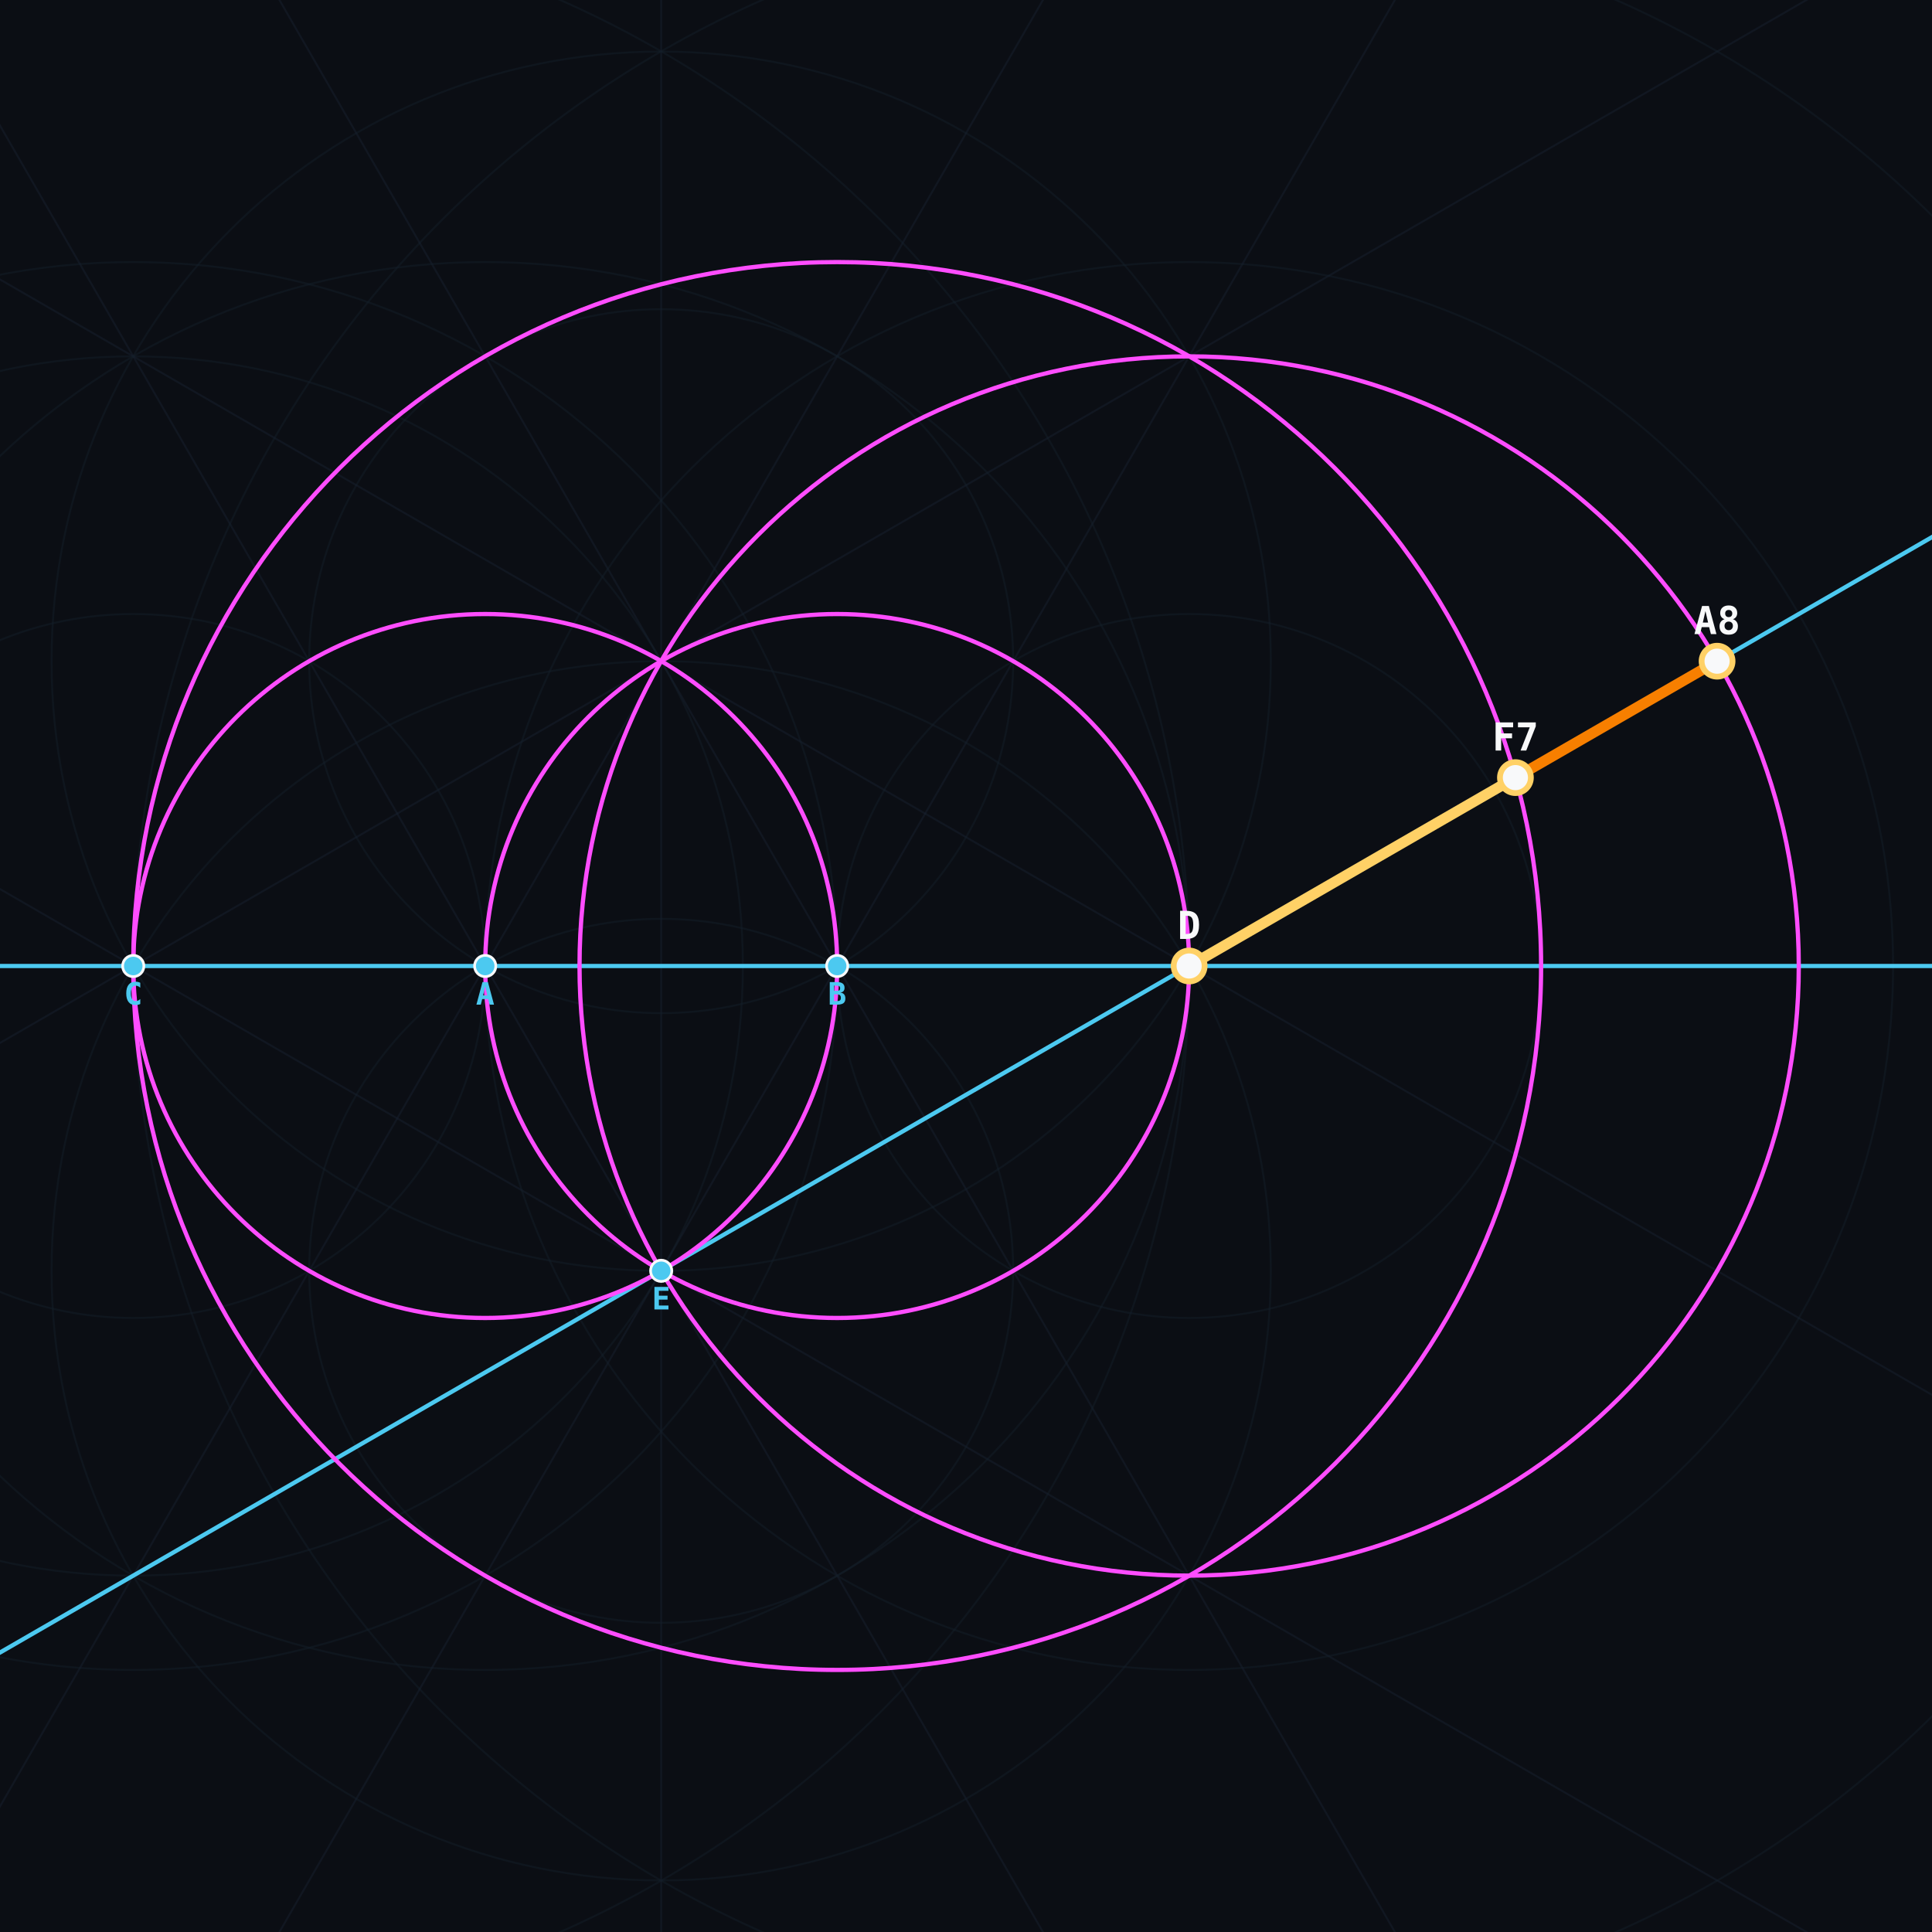
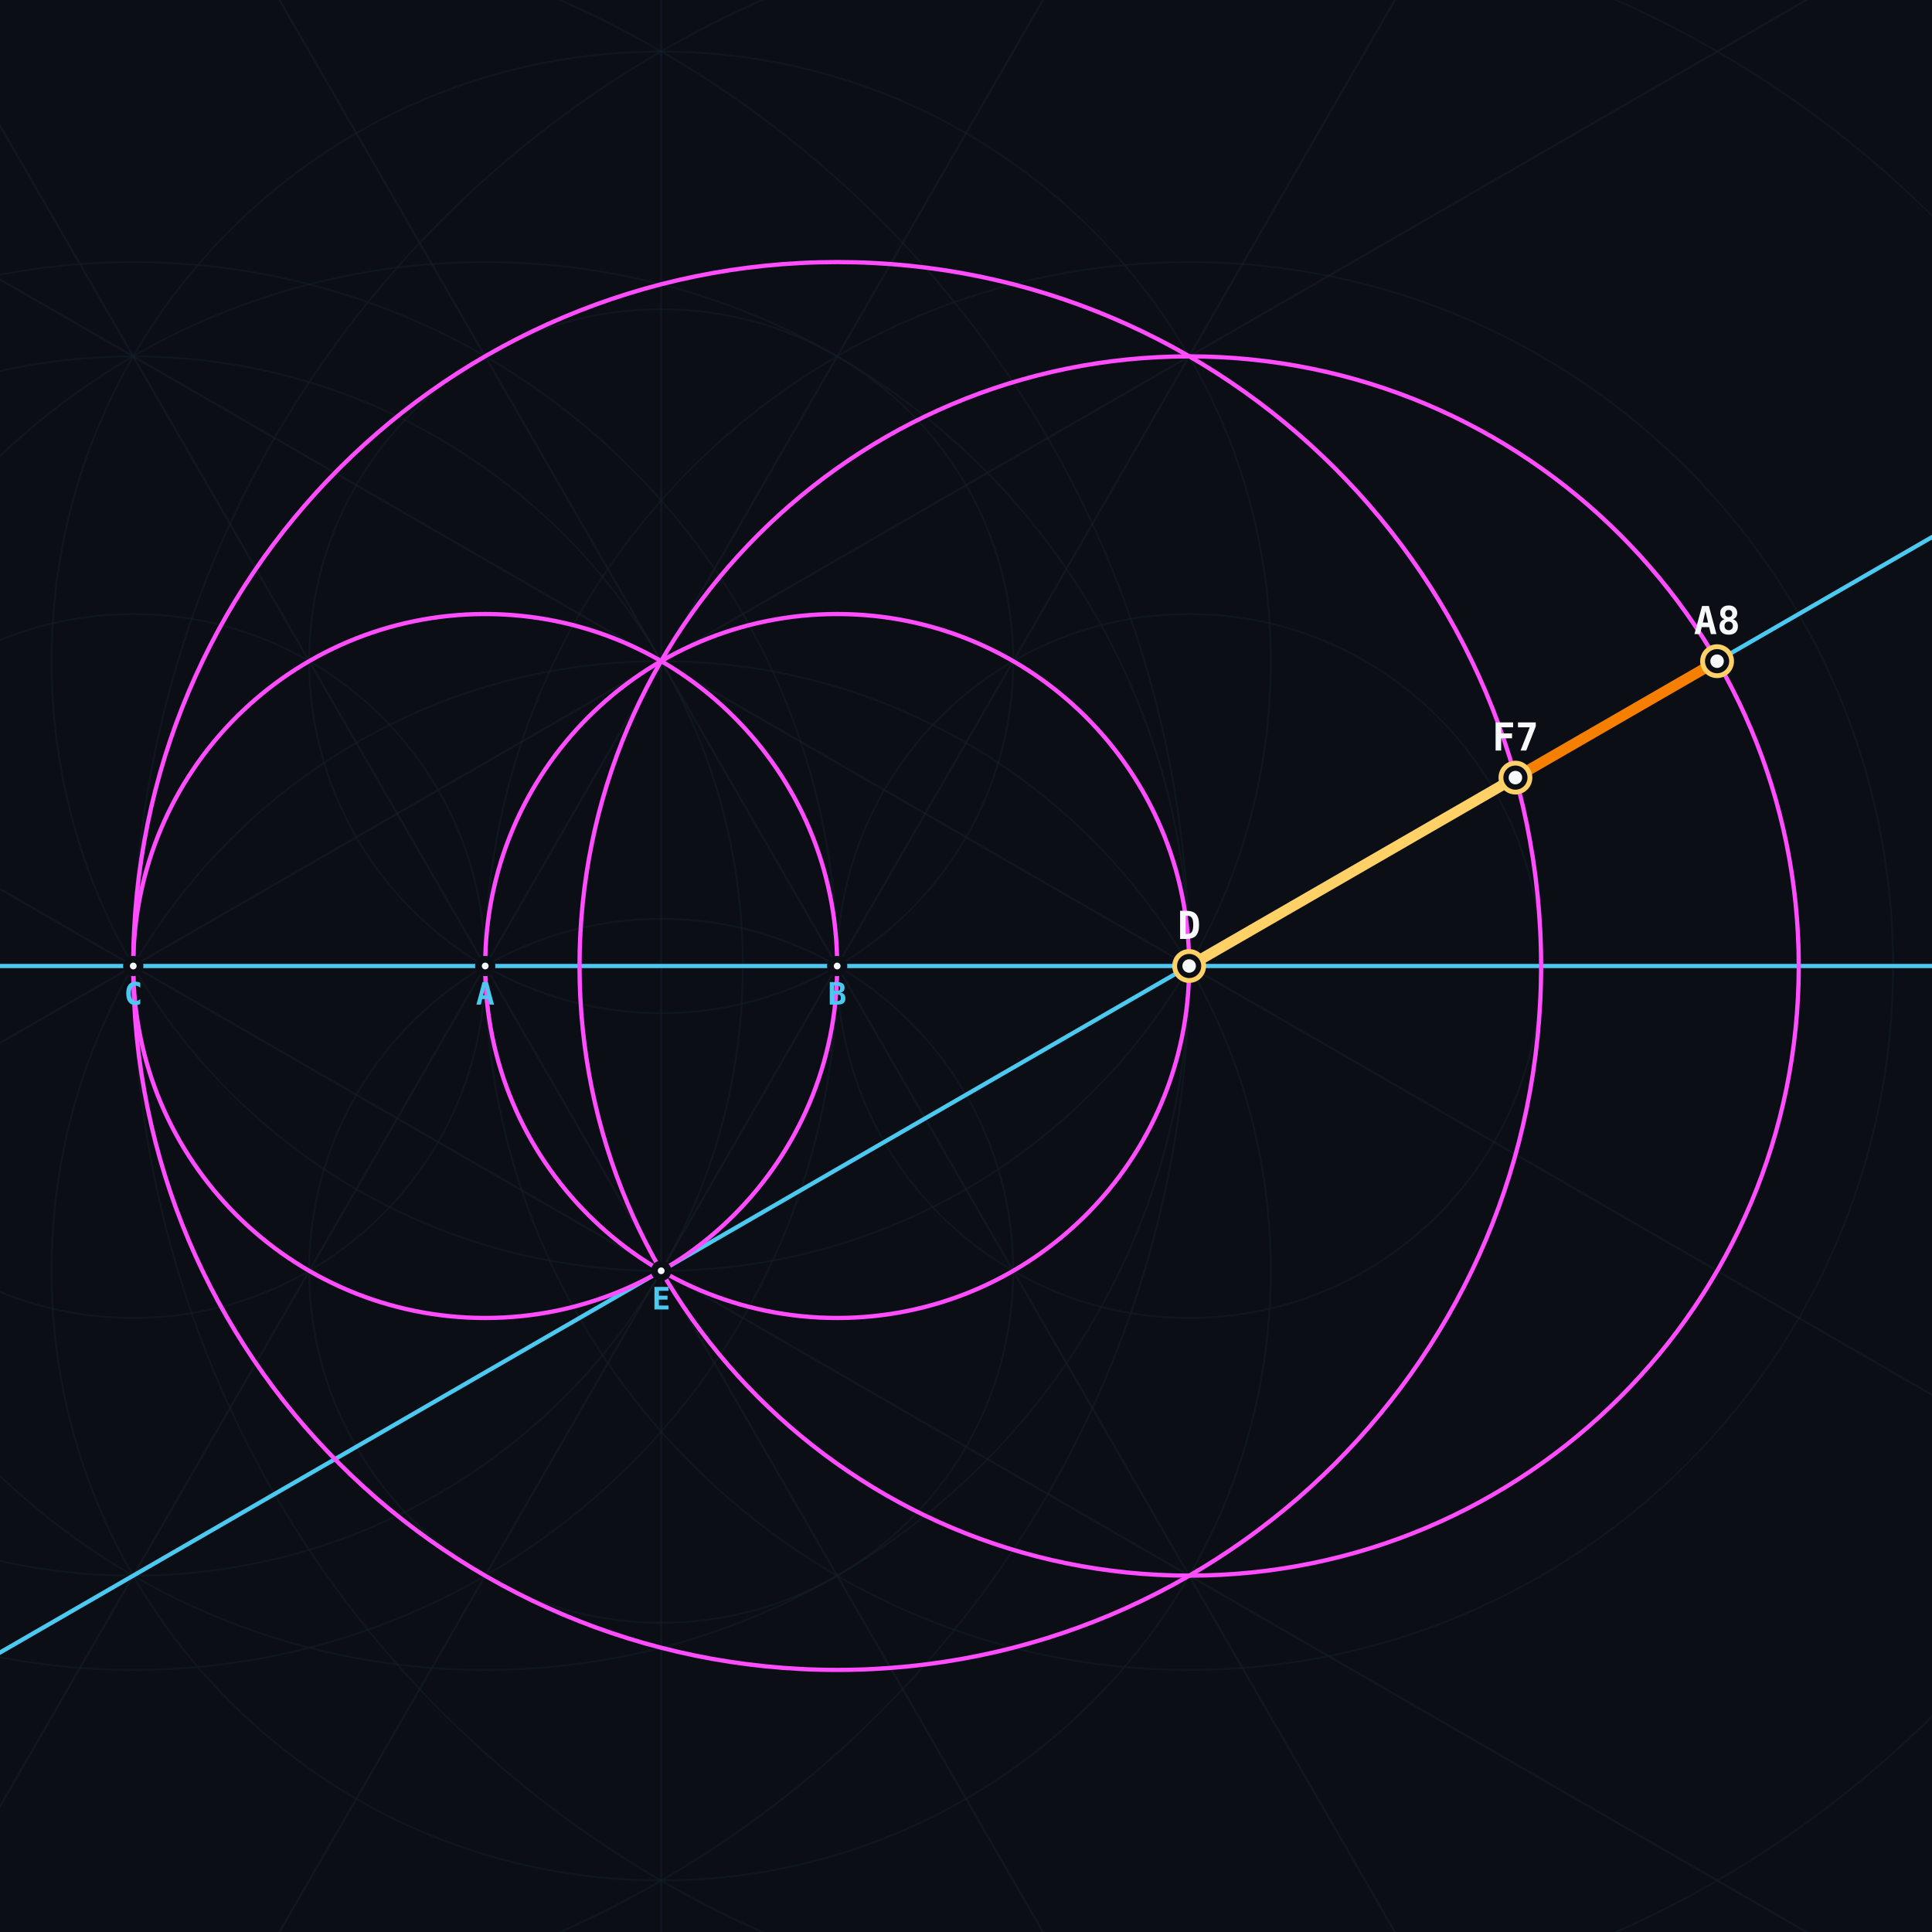
<svg xmlns="http://www.w3.org/2000/svg" viewBox="0 0 1000 1000" width="100%" height="100%" class="levels-svg">
  <defs>
    <clipPath id="sq-clip">
      <rect x="0" y="0" width="1000" height="1000" />
    </clipPath>
  </defs>
  <rect x="0" y="0" width="1000" height="1000" fill="#0b0e14" />
  <g clip-path="url(#sq-clip)">
    <line x1="-328.31" y1="-503.65" x2="921.69" y2="1661.42" stroke="#1a2332" stroke-width="1.0" stroke-opacity="0.45" />
    <line x1="-328.31" y1="1503.65" x2="921.69" y2="-661.42" stroke="#1a2332" stroke-width="1.0" stroke-opacity="0.45" />
    <line x1="1012.77" y1="-503.65" x2="-237.23" y2="1661.42" stroke="#1a2332" stroke-width="1.0" stroke-opacity="0.45" />
    <line x1="1012.77" y1="1503.65" x2="-237.23" y2="-661.42" stroke="#1a2332" stroke-width="1.0" stroke-opacity="0.45" />
    <line x1="-876.93" y1="-46.12" x2="1288.13" y2="1203.88" stroke="#1a2332" stroke-width="1.0" stroke-opacity="0.45" />
    <line x1="-876.93" y1="1046.12" x2="1288.13" y2="-203.88" stroke="#1a2332" stroke-width="1.0" stroke-opacity="0.45" />
    <line x1="1561.39" y1="1046.12" x2="-603.67" y2="-203.88" stroke="#1a2332" stroke-width="1.0" stroke-opacity="0.45" />
    <line x1="342.23" y1="1750.00" x2="342.23" y2="-750.00" stroke="#1a2332" stroke-width="1.0" stroke-opacity="0.45" />
    <circle cx="68.97" cy="500.00" r="182.18" fill="none" stroke="#161f2c" stroke-width="1.0" stroke-opacity="0.45" />
    <circle cx="251.14" cy="500.00" r="364.35" fill="none" stroke="#161f2c" stroke-width="1.0" stroke-opacity="0.45" />
    <circle cx="615.50" cy="500.00" r="364.35" fill="none" stroke="#161f2c" stroke-width="1.0" stroke-opacity="0.45" />
    <circle cx="342.23" cy="657.77" r="182.18" fill="none" stroke="#161f2c" stroke-width="1.0" stroke-opacity="0.45" />
    <circle cx="342.23" cy="342.23" r="182.18" fill="none" stroke="#161f2c" stroke-width="1.0" stroke-opacity="0.45" />
    <circle cx="68.97" cy="500.00" r="364.35" fill="none" stroke="#161f2c" stroke-width="1.0" stroke-opacity="0.45" />
    <circle cx="615.50" cy="500.00" r="182.18" fill="none" stroke="#161f2c" stroke-width="1.0" stroke-opacity="0.45" />
    <circle cx="68.97" cy="500.00" r="546.53" fill="none" stroke="#161f2c" stroke-width="1.0" stroke-opacity="0.45" />
    <circle cx="615.50" cy="500.00" r="546.53" fill="none" stroke="#161f2c" stroke-width="1.0" stroke-opacity="0.45" />
    <circle cx="68.97" cy="500.00" r="315.54" fill="none" stroke="#161f2c" stroke-width="1.0" stroke-opacity="0.45" />
    <circle cx="342.23" cy="657.77" r="315.54" fill="none" stroke="#161f2c" stroke-width="1.0" stroke-opacity="0.45" />
    <circle cx="342.23" cy="342.23" r="315.54" fill="none" stroke="#161f2c" stroke-width="1.0" stroke-opacity="0.45" />
    <line x1="-907.77" y1="500.00" x2="1592.23" y2="500.00" stroke="#4cc9f0" stroke-width="2.2" stroke-linecap="round" />
    <line x1="1561.39" y1="-46.12" x2="-603.67" y2="1203.88" stroke="#4cc9f0" stroke-width="2.2" stroke-linecap="round" />
    <circle cx="251.14" cy="500.00" r="182.18" fill="none" stroke="#ff4dff" stroke-width="2.2" />
    <circle cx="433.32" cy="500.00" r="182.18" fill="none" stroke="#ff4dff" stroke-width="2.2" />
    <circle cx="433.32" cy="500.00" r="364.35" fill="none" stroke="#ff4dff" stroke-width="2.2" />
    <circle cx="615.50" cy="500.00" r="315.54" fill="none" stroke="#ff4dff" stroke-width="2.2" />
-     <circle class="geom-point" cx="251.14" cy="500.00" r="5.5" data-base-r="5.5" fill="#4cc9f0" stroke="#f8f9fa" stroke-width="1.4" />
+     <circle class="geom-point" cx="251.14" cy="500.00" r="3.5" data-base-r="3.5" fill="#f8f9fa" stroke="#0b0e14" stroke-width="3.5" />
    <text class="geom-label" x="251.14" y="520.00" data-anchor-x="251.14" data-anchor-y="500.00" data-offset-y="20" data-base-font="16" fill="#4cc9f0" font-family="monospace" font-size="16" font-weight="bold" text-anchor="middle">A</text>
-     <circle class="geom-point" cx="433.32" cy="500.00" r="5.5" data-base-r="5.5" fill="#4cc9f0" stroke="#f8f9fa" stroke-width="1.4" />
+     <circle class="geom-point" cx="433.32" cy="500.00" r="3.5" data-base-r="3.5" fill="#f8f9fa" stroke="#0b0e14" stroke-width="3.5" />
    <text class="geom-label" x="433.32" y="520.00" data-anchor-x="433.32" data-anchor-y="500.00" data-offset-y="20" data-base-font="16" fill="#4cc9f0" font-family="monospace" font-size="16" font-weight="bold" text-anchor="middle">B</text>
-     <circle class="geom-point" cx="68.97" cy="500.00" r="5.5" data-base-r="5.5" fill="#4cc9f0" stroke="#f8f9fa" stroke-width="1.4" />
+     <circle class="geom-point" cx="68.97" cy="500.00" r="3.5" data-base-r="3.5" fill="#f8f9fa" stroke="#0b0e14" stroke-width="3.5" />
    <text class="geom-label" x="68.97" y="520.00" data-anchor-x="68.97" data-anchor-y="500.00" data-offset-y="20" data-base-font="16" fill="#4cc9f0" font-family="monospace" font-size="16" font-weight="bold" text-anchor="middle">C</text>
-     <circle class="geom-point" cx="342.23" cy="657.77" r="5.5" data-base-r="5.5" fill="#4cc9f0" stroke="#f8f9fa" stroke-width="1.4" />
+     <circle class="geom-point" cx="342.23" cy="657.77" r="3.5" data-base-r="3.5" fill="#f8f9fa" stroke="#0b0e14" stroke-width="3.5" />
    <text class="geom-label" x="342.23" y="677.77" data-anchor-x="342.23" data-anchor-y="657.77" data-offset-y="20" data-base-font="16" fill="#4cc9f0" font-family="monospace" font-size="16" font-weight="bold" text-anchor="middle">E</text>
    <line x1="615.50" y1="500.00" x2="784.38" y2="402.49" stroke="#ffd166" stroke-width="5.5" stroke-linecap="round" />
    <line x1="784.38" y1="402.49" x2="888.76" y2="342.23" stroke="#f77f00" stroke-width="5.5" stroke-linecap="round" />
-     <circle class="geom-point" cx="615.50" cy="500.00" r="8" data-base-r="8" fill="#f8f9fa" stroke="#ffd166" stroke-width="3" />
+     <circle class="geom-point" cx="615.50" cy="500.00" r="7.5" data-base-r="7.5" fill="#0b0e14" stroke="#ffd166" stroke-width="2.5" />
+     <circle class="geom-point" cx="615.50" cy="500.00" r="3.5" data-base-r="3.5" fill="#f8f9fa" stroke="none" />
    <text class="geom-label" x="615.50" y="486.00" data-anchor-x="615.50" data-anchor-y="500.00" data-offset-y="-14" data-base-font="20" fill="#f8f9fa" font-family="monospace" font-size="20" font-weight="bold" text-anchor="middle">D</text>
-     <circle class="geom-point" cx="784.38" cy="402.49" r="8" data-base-r="8" fill="#f8f9fa" stroke="#ffd166" stroke-width="3" />
+     <circle class="geom-point" cx="784.38" cy="402.49" r="7.5" data-base-r="7.5" fill="#0b0e14" stroke="#ffd166" stroke-width="2.5" />
+     <circle class="geom-point" cx="784.38" cy="402.49" r="3.5" data-base-r="3.5" fill="#f8f9fa" stroke="none" />
    <text class="geom-label" x="784.38" y="388.49" data-anchor-x="784.38" data-anchor-y="402.49" data-offset-y="-14" data-base-font="20" fill="#f8f9fa" font-family="monospace" font-size="20" font-weight="bold" text-anchor="middle">F7</text>
-     <circle class="geom-point" cx="888.76" cy="342.23" r="8" data-base-r="8" fill="#f8f9fa" stroke="#ffd166" stroke-width="3" />
+     <circle class="geom-point" cx="888.76" cy="342.23" r="7.5" data-base-r="7.5" fill="#0b0e14" stroke="#ffd166" stroke-width="2.5" />
+     <circle class="geom-point" cx="888.76" cy="342.23" r="3.5" data-base-r="3.5" fill="#f8f9fa" stroke="none" />
    <text class="geom-label" x="888.76" y="328.23" data-anchor-x="888.76" data-anchor-y="342.23" data-offset-y="-14" data-base-font="20" fill="#f8f9fa" font-family="monospace" font-size="20" font-weight="bold" text-anchor="middle">A8</text>
  </g>
</svg>
